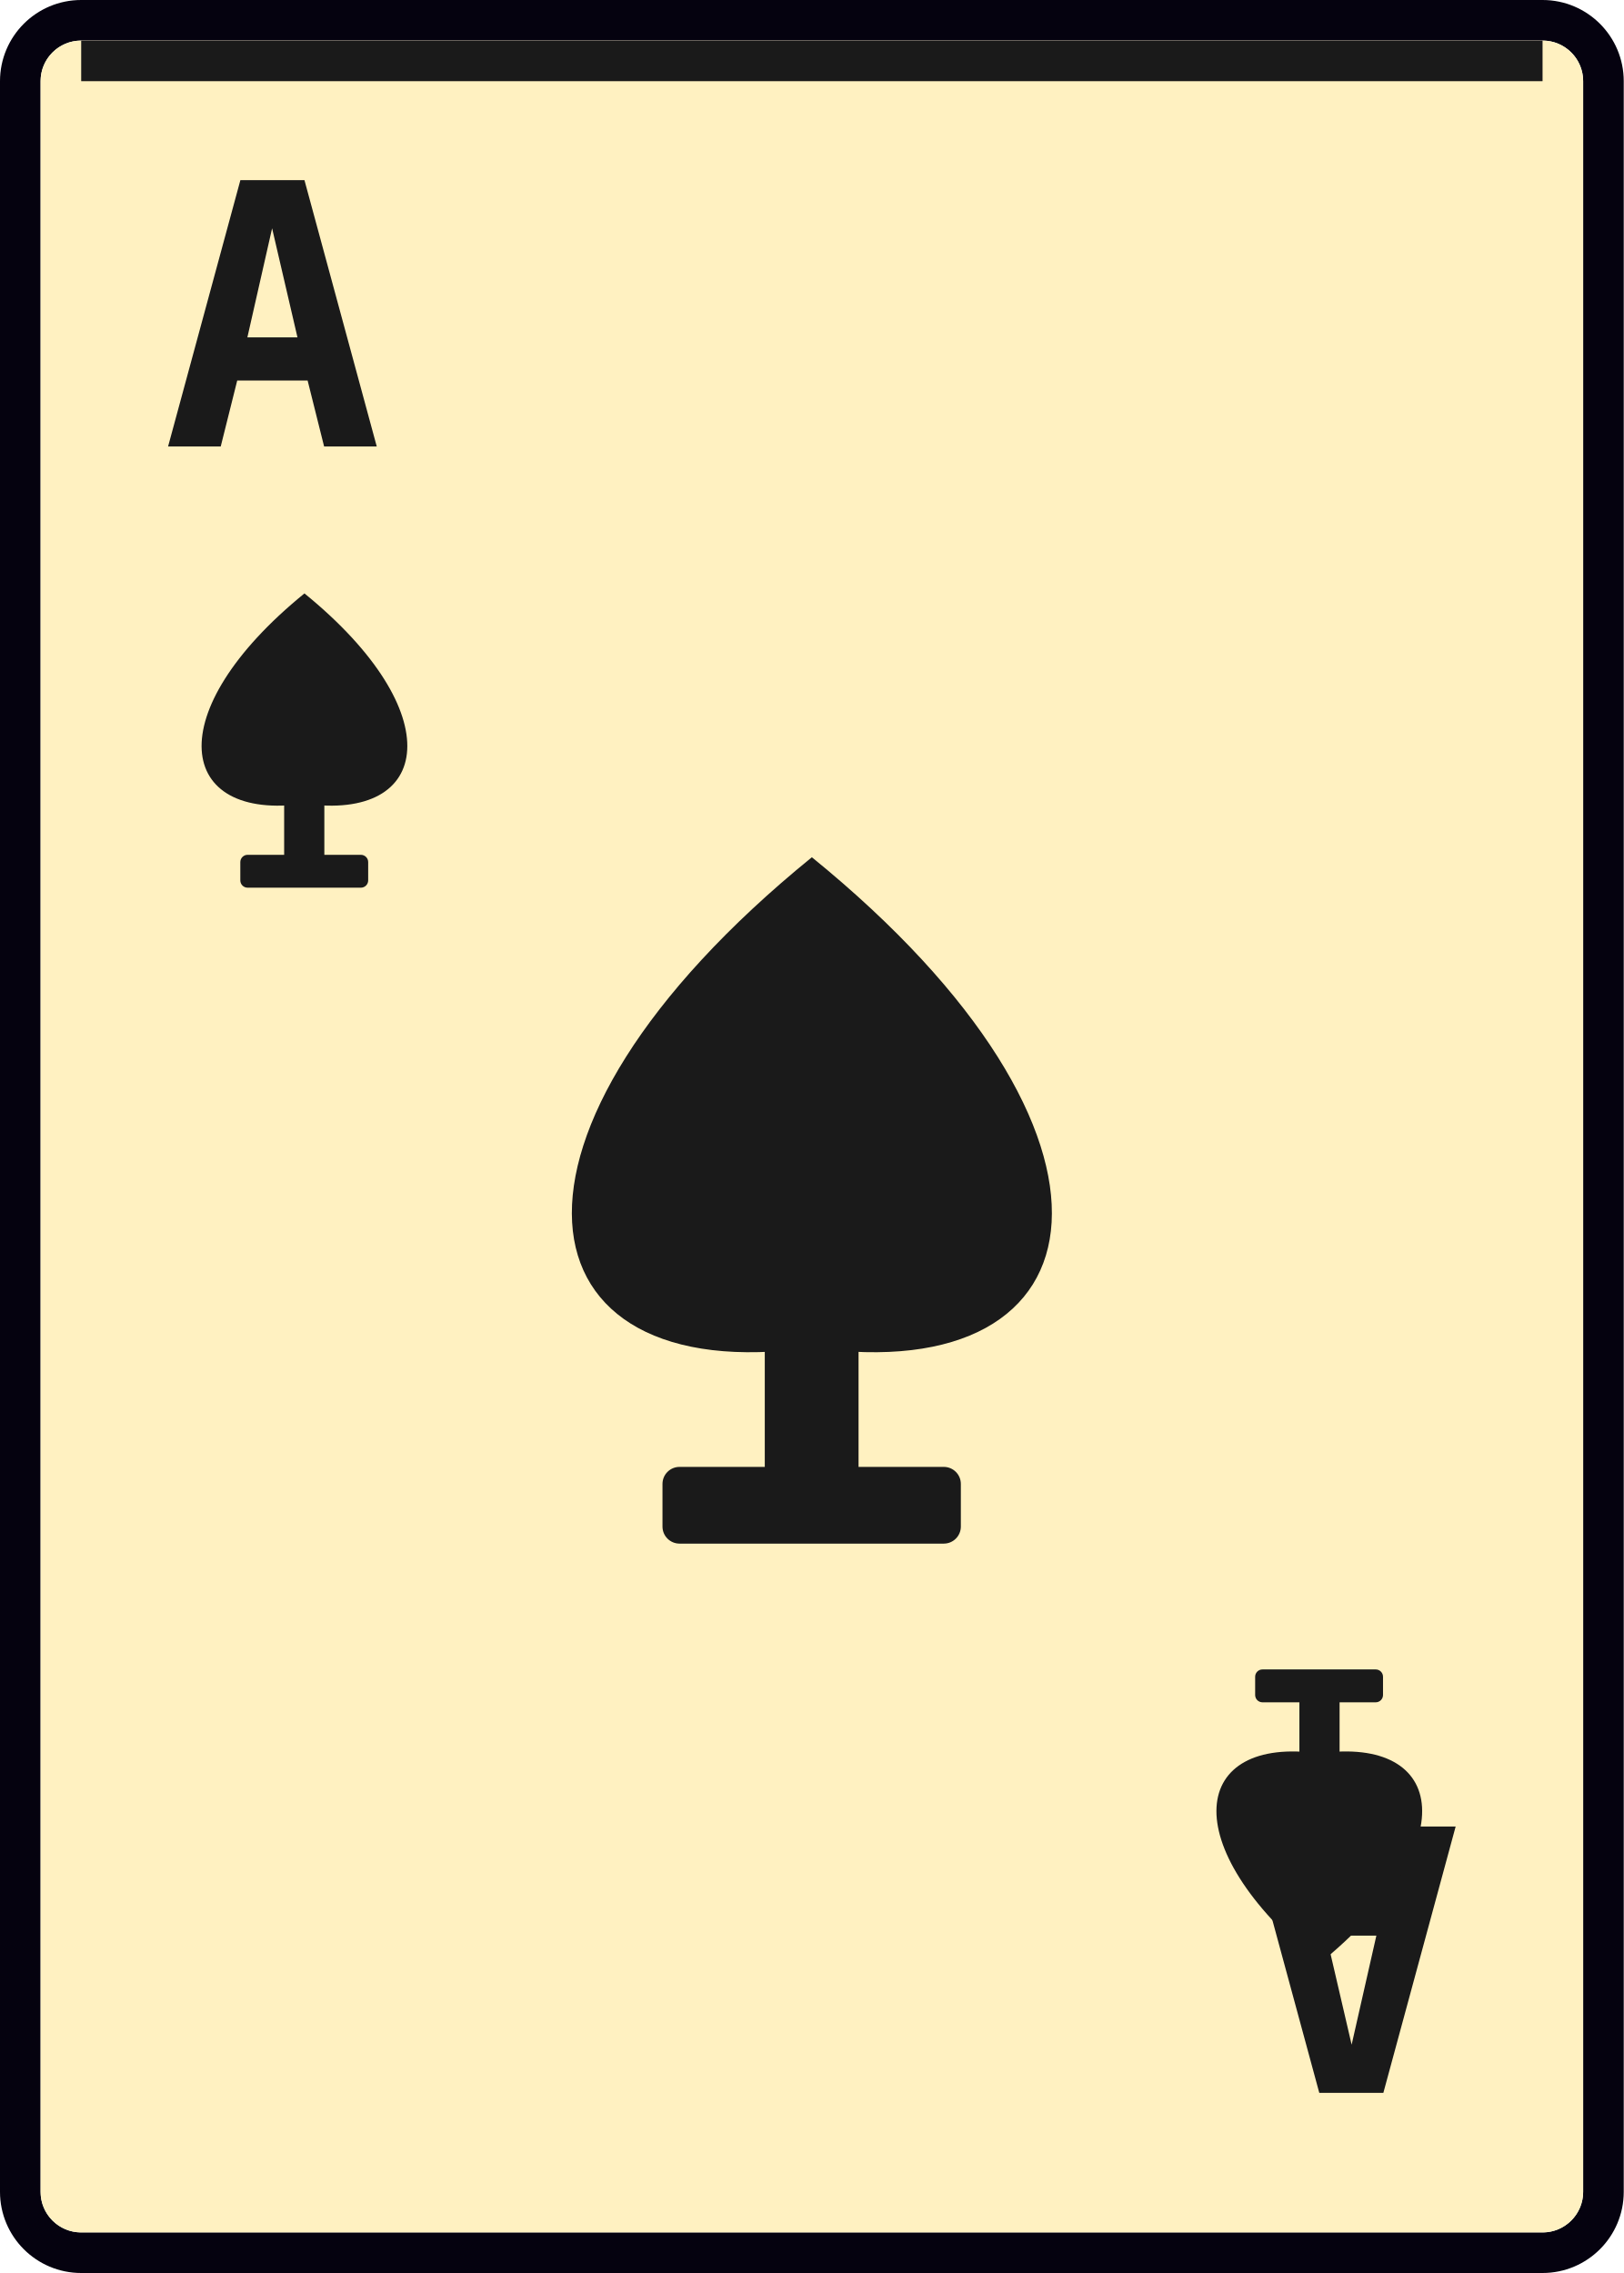
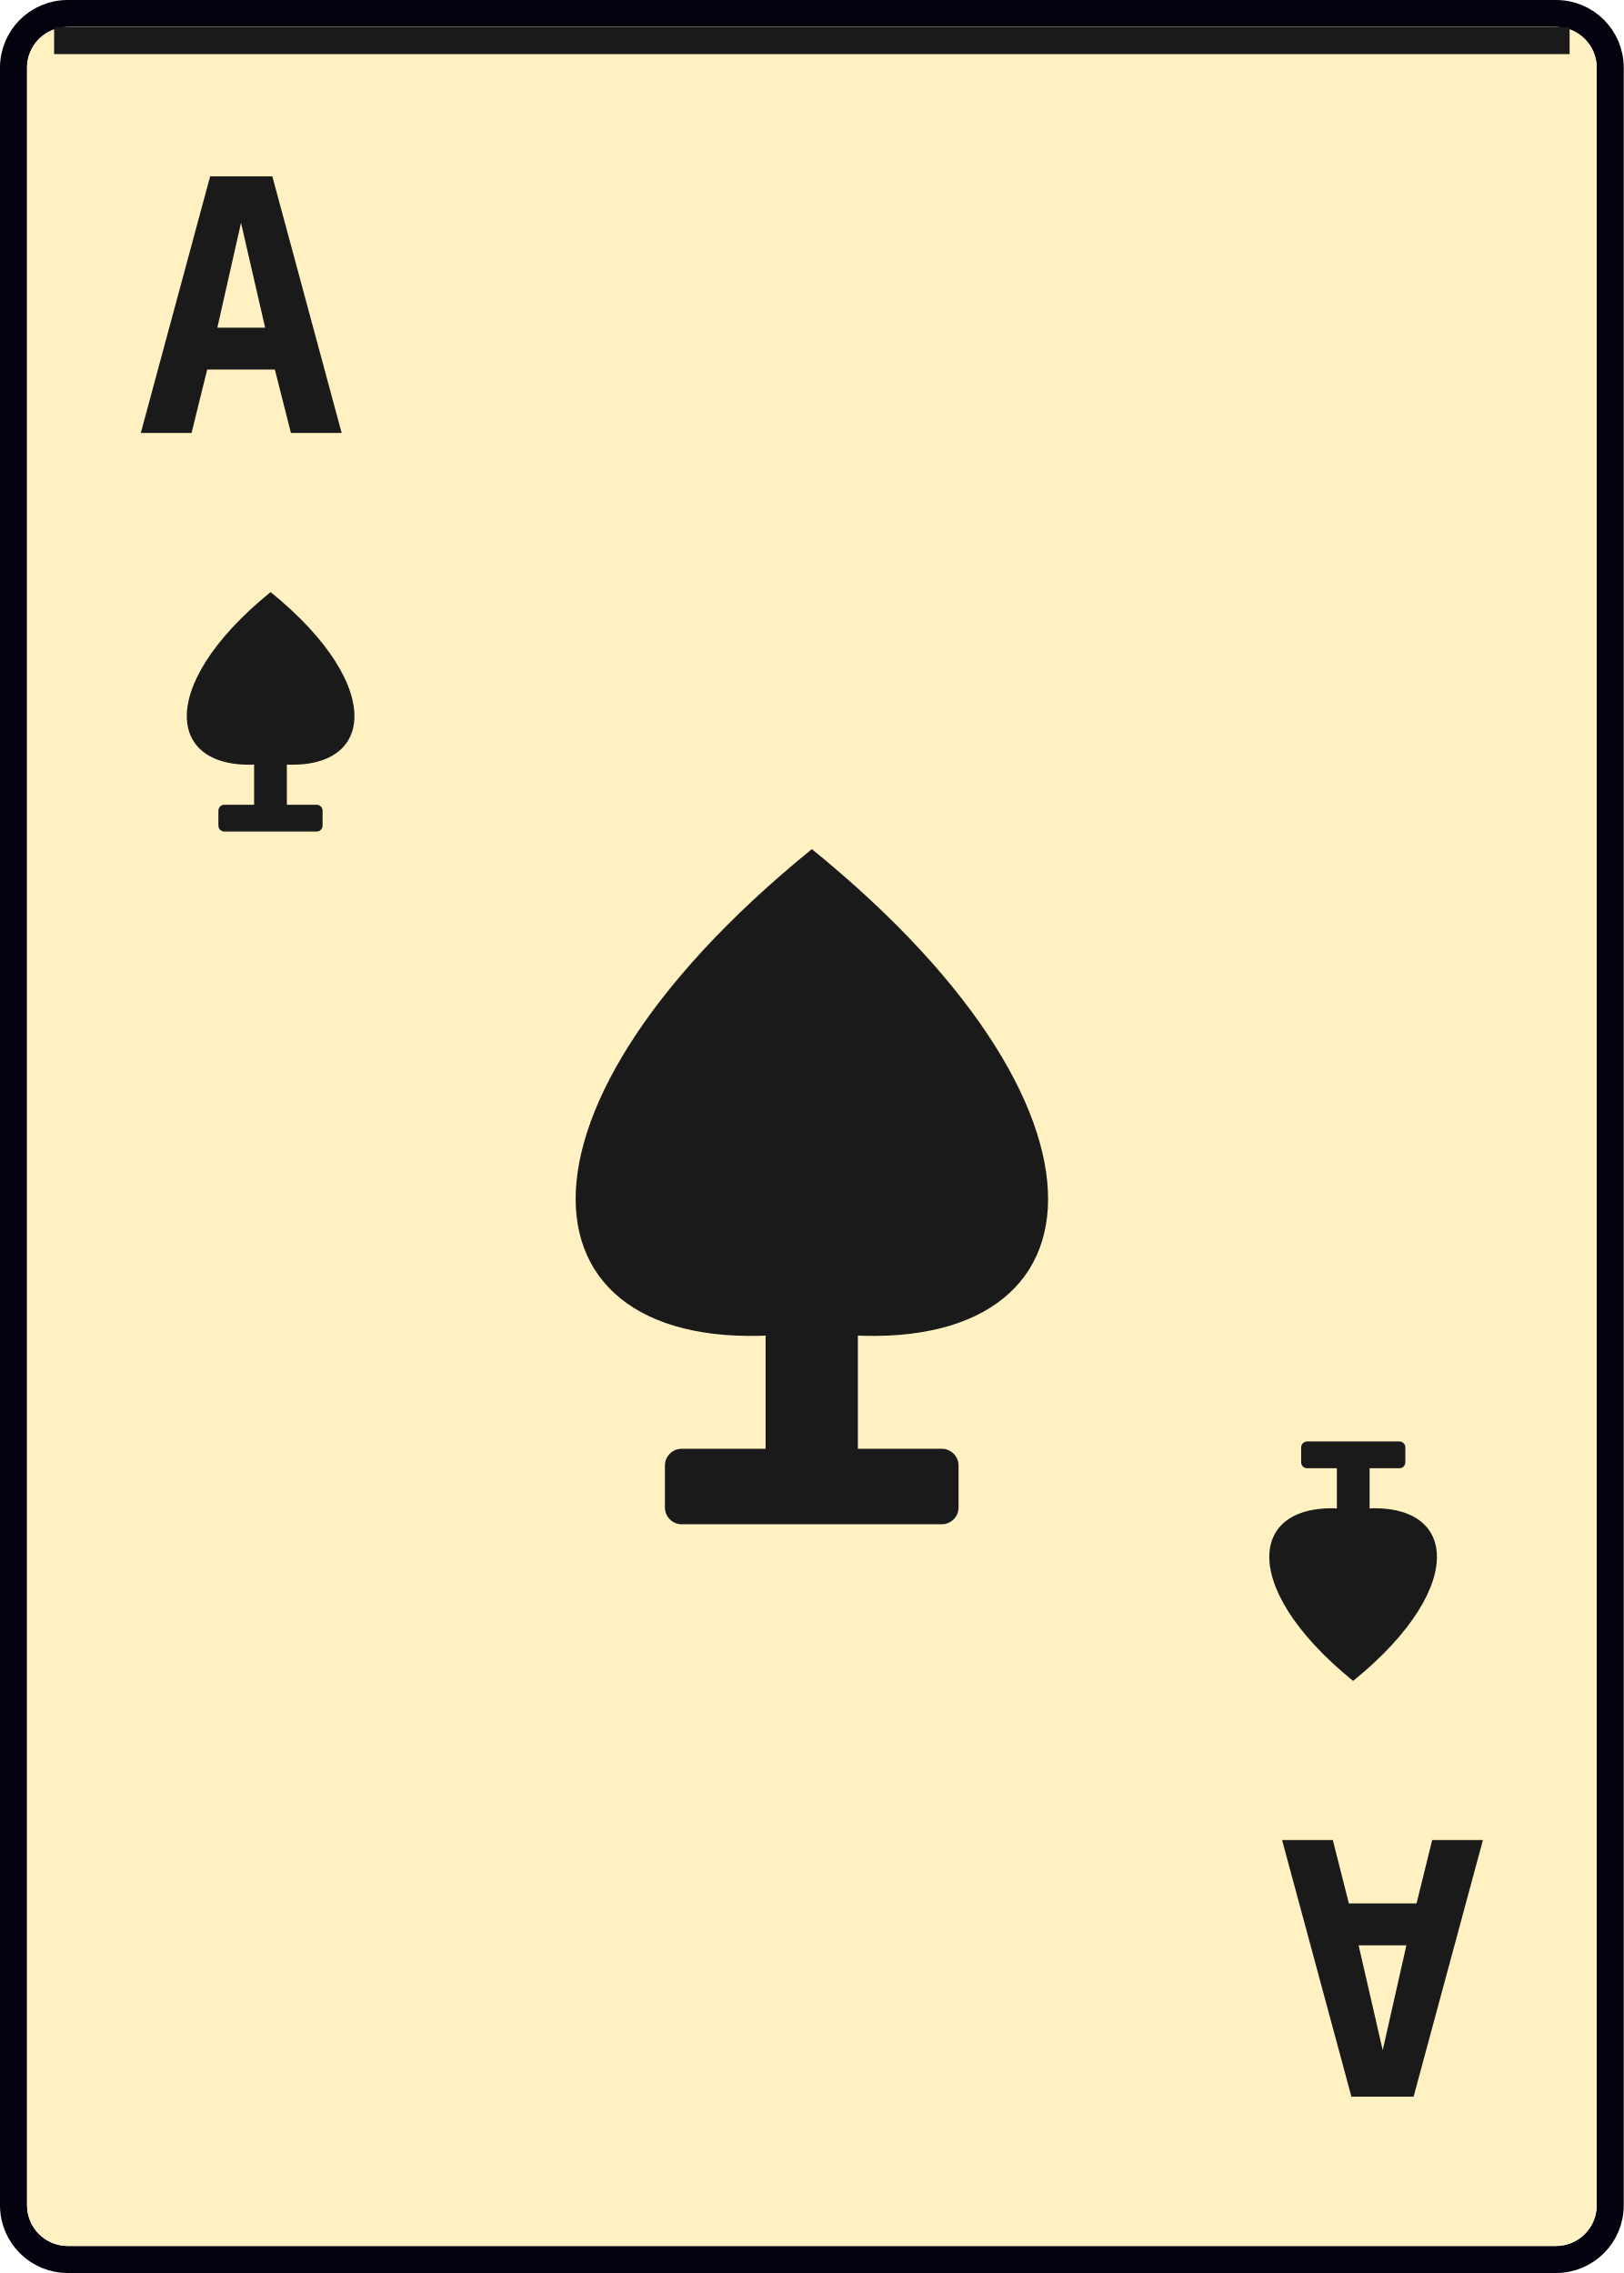
- <svg xmlns="http://www.w3.org/2000/svg" viewBox="0 0 40 56" width="40" height="56" shape-rendering="geometricPrecision">
+ <svg xmlns="http://www.w3.org/2000/svg" viewBox="0 0 60 84" width="60" height="84" shape-rendering="geometricPrecision">
  <g id="edge">
-     <rect x="0.5" y="0.5" width="39" height="55" rx="1.5" ry="1.5" fill="none" stroke="#05020F" stroke-width="1" />
+     <rect x="0.5" y="0.5" width="59" height="83" rx="2" ry="2" fill="none" stroke="#05020F" stroke-width="1" />
  </g>
  <g id="face">
-     <rect x="1" y="1" width="38" height="54" rx="1" ry="1" fill="#FFF1C1" />
-     <line x1="2" y1="1.5" x2="38" y2="1.5" stroke="#1A1A1A" stroke-width="1" />
+     <rect x="1" y="1" width="58" height="82" rx="1.5" ry="1.5" fill="#FFF1C1" />
+     <line x1="2" y1="1.5" x2="58" y2="1.5" stroke="#1A1A1A" stroke-width="1" />
  </g>
  <g id="rank">
-     <text x="4" y="11" fill="#1A1A1A" font-size="9" font-family="ui-monospace, SFMono-Regular, Menlo, Consolas, monospace" font-weight="700" letter-spacing="-0.5">A</text>
-     <g transform="translate(36,52) rotate(180)">
-       <text x="0" y="7" fill="#1A1A1A" font-size="9" font-family="ui-monospace, SFMono-Regular, Menlo, Consolas, monospace" font-weight="700" letter-spacing="-0.5">A</text>
+     <text x="5" y="16" fill="#1A1A1A" font-size="13" font-family="ui-monospace, SFMono-Regular, Menlo, Consolas, monospace" font-weight="700" letter-spacing="-0.6">A</text>
+     <g transform="translate(55,79) rotate(180)">
+       <text x="0" y="11" fill="#1A1A1A" font-size="13" font-family="ui-monospace, SFMono-Regular, Menlo, Consolas, monospace" font-weight="700" letter-spacing="-0.6">A</text>
    </g>
  </g>
  <g id="suit">
-     <path d="M 7.5,14.62 C 11.1,17.55 10.65,20.25 7.5,19.8 C 4.35,20.25 3.9,17.55 7.5,14.62 Z" fill="#1A1A1A" />
-     <rect x="7" y="19.12" width="0.99" height="2.48" fill="#1A1A1A" />
-     <rect x="5.92" y="21.06" width="3.15" height="0.81" rx="0.18" fill="#1A1A1A" />
-     <path d="M 20,21.12 C 28.4,27.95 27.35,34.25 20,33.2 C 12.65,34.25 11.6,27.95 20,21.12 Z" fill="#1A1A1A" />
-     <rect x="18.84" y="31.62" width="2.31" height="5.78" fill="#1A1A1A" />
-     <rect x="16.32" y="36.14" width="7.35" height="1.89" rx="0.42" fill="#1A1A1A" />
-     <g transform="translate(36,52) rotate(180)">
-       <path d="M 3.5,3.62 C 7.1,6.55 6.65,9.25 3.5,8.8 C 0.35,9.25 -0.1,6.55 3.5,3.62 Z" fill="#1A1A1A" />
-       <rect x="3" y="8.12" width="0.99" height="2.48" fill="#1A1A1A" />
-       <rect x="1.93" y="10.06" width="3.15" height="0.81" rx="0.18" fill="#1A1A1A" />
+     <path d="M 10,21.88 C 14.4,25.45 13.85,28.75 10,28.2 C 6.15,28.75 5.6,25.45 10,21.88 Z" fill="#1A1A1A" />
+     <rect x="9.39" y="27.38" width="1.21" height="3.03" fill="#1A1A1A" />
+     <rect x="8.07" y="29.74" width="3.85" height="0.99" rx="0.22" fill="#1A1A1A" />
+     <path d="M 30,31.38 C 42.4,41.45 40.85,50.75 30,49.2 C 19.15,50.75 17.6,41.45 30,31.38 Z" fill="#1A1A1A" />
+     <rect x="28.29" y="46.88" width="3.41" height="8.53" fill="#1A1A1A" />
+     <rect x="24.57" y="53.54" width="10.85" height="2.79" rx="0.62" fill="#1A1A1A" />
+     <g transform="translate(55,79) rotate(180)">
+       <path d="M 5,16.88 C 9.4,20.45 8.85,23.75 5,23.2 C 1.15,23.75 0.6,20.45 5,16.88 Z" fill="#1A1A1A" />
+       <rect x="4.39" y="22.38" width="1.21" height="3.03" fill="#1A1A1A" />
+       <rect x="3.07" y="24.74" width="3.85" height="0.99" rx="0.22" fill="#1A1A1A" />
    </g>
  </g>
</svg>
